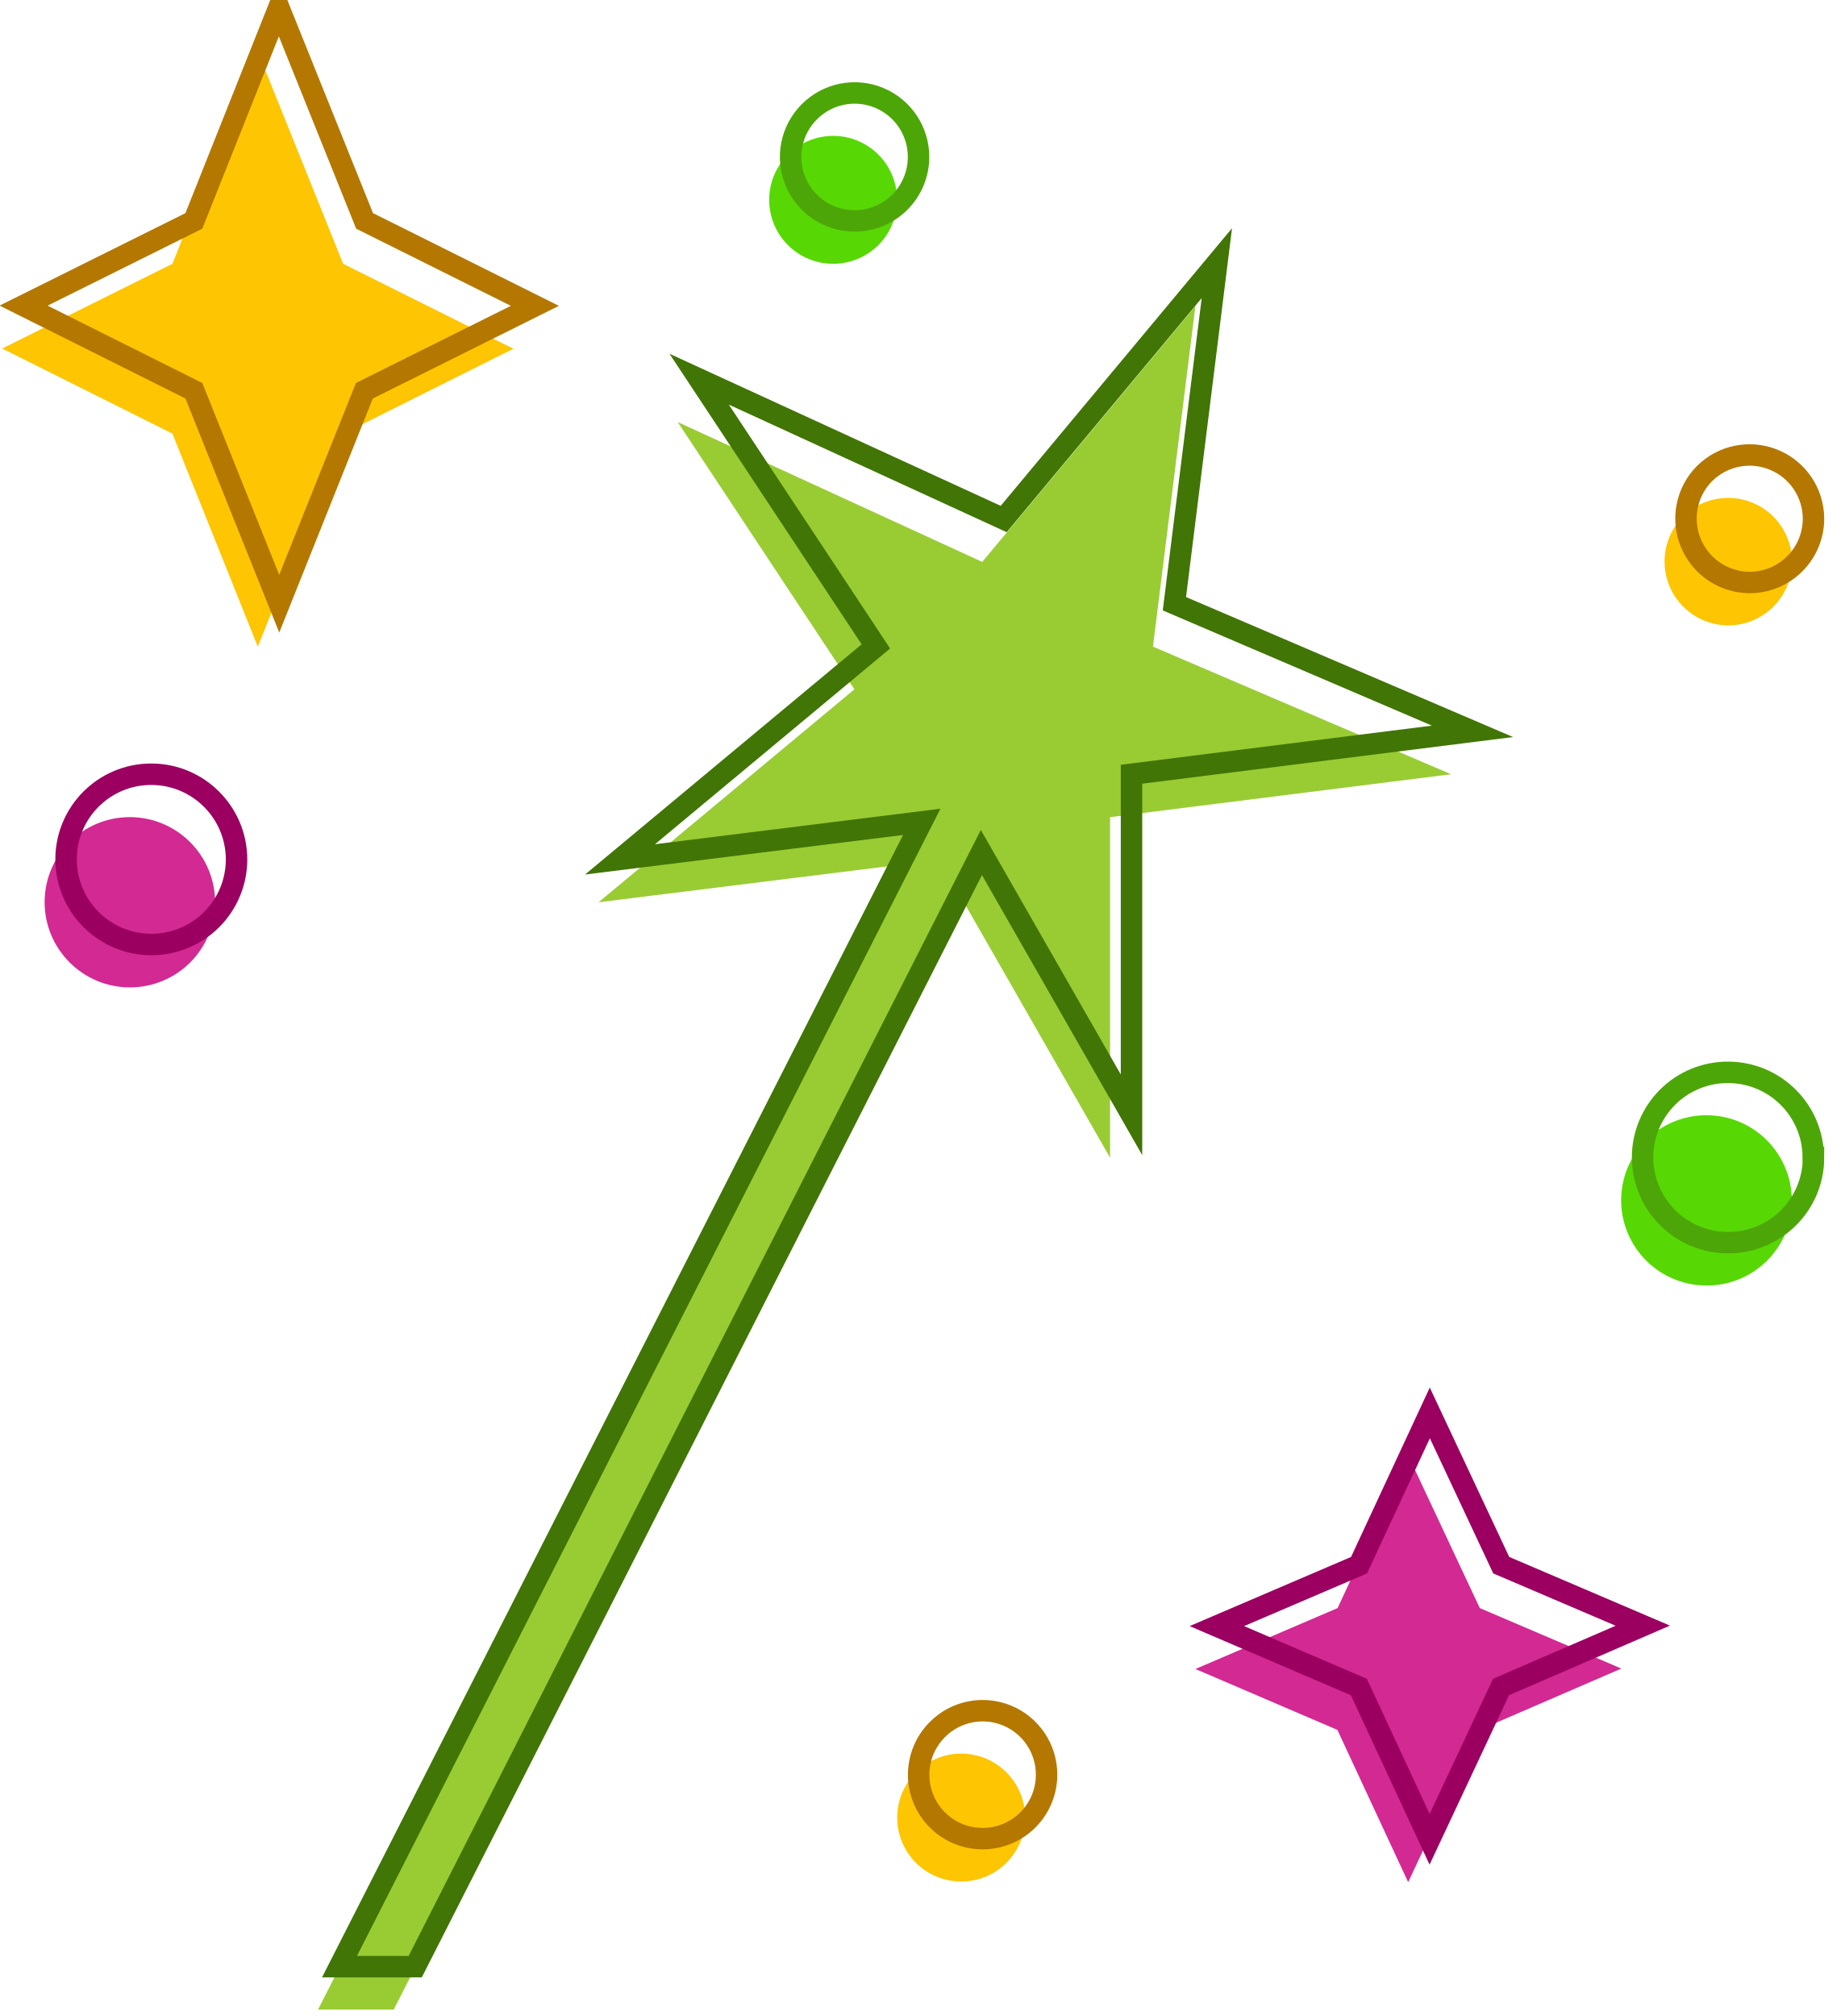
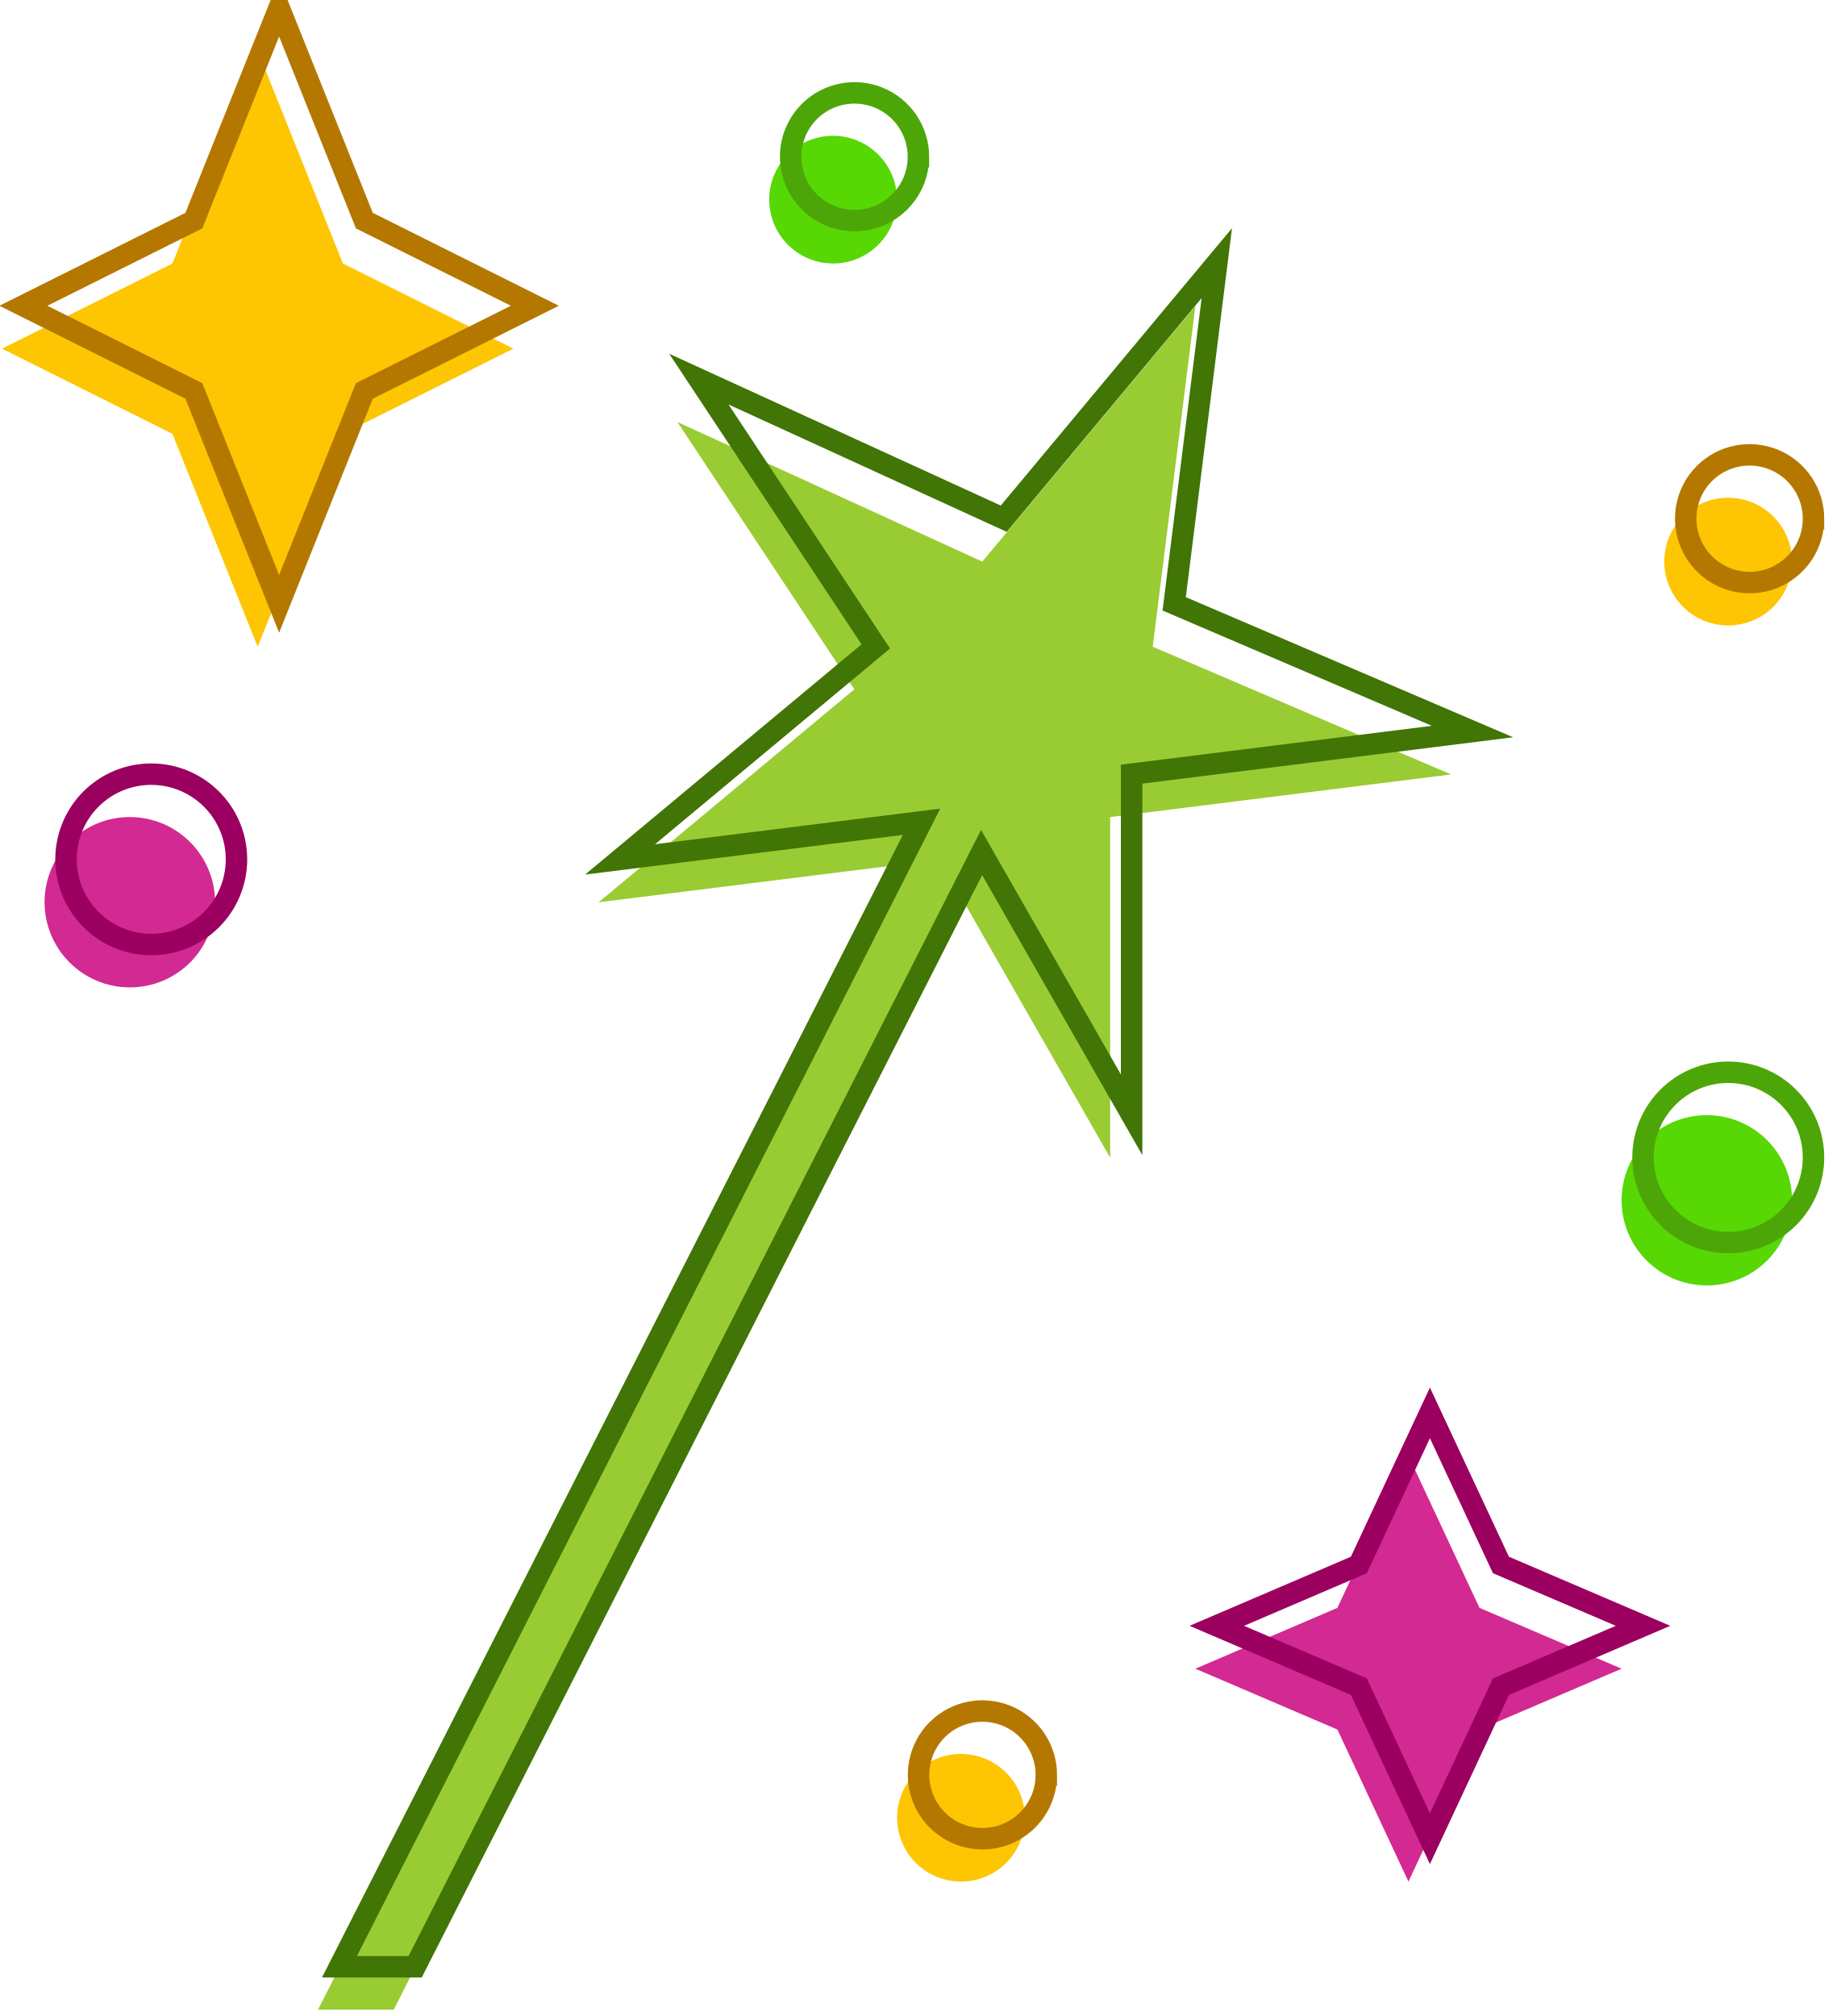
- <svg xmlns="http://www.w3.org/2000/svg" width="86" height="94">
-   <g fill="none">
-     <path fill="#9C3" d="M55.74 14.27L45.8 26.2l-14.2-6.52 8.24 12.46-11.93 9.93 14.07-1.75L14.83 93.7h3.53l26.4-51.95 7 12.23V38.1l15.9-2-13.9-5.95z" />
-     <path fill="#FEC502" d="M23.94 16.26L16 12.3 12 2.35 8.04 12.3.1 16.25l7.94 3.97 3.98 9.93L16 20.23z" />
-     <path fill="#D32992" d="M75.6 77.8L69 74.98l-3.33-7.1-3.3 7.1-6.63 2.84 6.62 2.84 3.3 7.1 3.33-7.1z" />
-     <path fill="#D32992" fill-rule="nonzero" d="M10.03 42.07a3.97 3.97 0 0 1-3.98 3.97 3.98 3.98 0 0 1-3.97-3.97 3.97 3.97 0 0 1 3.97-3.97 3.98 3.98 0 0 1 3.98 3.97z" />
-     <path fill="#57D804" fill-rule="nonzero" d="M83.56 55.97a3.97 3.97 0 0 1-3.97 3.97 3.98 3.98 0 0 1-4-3.97 3.97 3.97 0 0 1 4-3.97 3.98 3.98 0 0 1 3.96 3.97z" />
-     <path fill="#FEC502" fill-rule="nonzero" d="M47.8 84.76a2.98 2.98 0 0 1-3 2.97 2.98 2.98 0 0 1-2.1-5.08 2.98 2.98 0 0 1 5.1 2.1z" />
-     <path fill="#57D804" fill-rule="nonzero" d="M41.83 9.3a2.98 2.98 0 0 1-2.98 3 2.98 2.98 0 0 1-2.1-5.1 2.98 2.98 0 0 1 5.08 2.1z" />
-     <path fill="#FEC502" fill-rule="nonzero" d="M83.56 26.18a2.98 2.98 0 0 1-2.98 2.98 2.98 2.98 0 0 1-2.1-5.08 2.98 2.98 0 0 1 5.08 2.1z" />
-     <path stroke="#417505" d="M56.74 12.27L46.8 24.2l-14.2-6.52 8.24 12.46-11.93 9.93 14.07-1.75L15.83 91.7h3.53l26.4-51.95 7 12.23V36.1l15.9-2-13.9-5.95z" />
-     <path stroke="#B47800" d="M24.94 14.26L17 10.3 13 .35 9.04 10.3 1.1 14.25l7.94 3.97 3.98 9.93 3.97-9.93z" />
-     <path stroke="#9B0060" d="M76.6 75.8L70 72.98l-3.33-7.1-3.3 7.1-6.63 2.84 6.62 2.84 3.3 7.1 3.33-7.1z" />
-     <path fill-rule="nonzero" stroke="#9B0060" d="M11.03 40.07a3.97 3.97 0 0 1-3.98 3.97 3.98 3.98 0 0 1-3.97-3.97 3.97 3.97 0 0 1 3.97-3.97 3.98 3.98 0 0 1 3.98 3.97z" />
-     <path fill-rule="nonzero" stroke="#4DA608" d="M84.56 53.97a3.97 3.97 0 0 1-3.97 3.97 3.98 3.98 0 0 1-4-3.97 3.97 3.97 0 0 1 4-3.97 3.98 3.98 0 0 1 3.96 3.97z" />
-     <path fill-rule="nonzero" stroke="#B47800" d="M48.8 82.76a2.98 2.98 0 0 1-3 2.97 2.98 2.98 0 0 1-2.1-5.08 2.98 2.98 0 0 1 5.1 2.1z" />
-     <path fill-rule="nonzero" stroke="#4DA608" d="M42.83 7.3a2.98 2.98 0 0 1-2.98 3 2.98 2.98 0 0 1-2.1-5.1 2.98 2.98 0 0 1 5.08 2.1z" />
-     <path fill-rule="nonzero" stroke="#B47800" d="M84.56 24.18a2.98 2.98 0 0 1-2.98 2.98 2.98 2.98 0 0 1-2.1-5.08 2.98 2.98 0 0 1 5.08 2.1z" />
+ <svg xmlns="http://www.w3.org/2000/svg" width="86" height="94" viewBox="0 0 86 94">
+   <g fill="none" fill-rule="evenodd">
+     <path fill="#9C3" d="M55.738 14.27l-9.935 11.916-14.217-6.509 8.25 12.464-11.923 9.93 14.057-1.754-27.142 53.387h3.53L44.77 41.75l6.995 12.23V38.096L67.66 36.11l-13.91-5.955z" />
+     <path fill="#FEC502" d="M23.939 16.257l-7.95-3.97-3.974-9.928-3.975 9.927-7.95 3.971 7.95 3.971 3.975 9.928 3.974-9.928z" />
+     <path fill="#D32992" d="M75.611 77.807l-6.625-2.837-3.312-7.091-3.313 7.091-6.624 2.837 6.624 2.836 3.313 7.091 3.312-7.09z" />
+     <path fill="#D32992" fill-rule="nonzero" d="M10.027 42.068a3.969 3.969 0 0 1-3.974 3.971 3.977 3.977 0 0 1-3.975-3.97 3.969 3.969 0 0 1 3.975-3.972 3.977 3.977 0 0 1 3.974 3.971z" />
+     <path fill="#57D804" fill-rule="nonzero" d="M83.56 55.967a3.969 3.969 0 0 1-3.974 3.97 3.977 3.977 0 0 1-3.975-3.97 3.969 3.969 0 0 1 3.975-3.971 3.977 3.977 0 0 1 3.974 3.97z" />
+     <path fill="#FEC502" fill-rule="nonzero" d="M47.788 84.756a2.98 2.98 0 0 1-2.982 2.978A2.98 2.98 0 0 1 42.7 82.65a2.983 2.983 0 0 1 5.089 2.106z" />
+     <path fill="#57D804" fill-rule="nonzero" d="M41.825 9.308a2.98 2.98 0 0 1-2.98 2.978 2.98 2.98 0 0 1-2.109-5.084 2.983 2.983 0 0 1 5.09 2.106z" />
+     <path fill="#FEC502" fill-rule="nonzero" d="M83.56 26.185a2.98 2.98 0 0 1-2.98 2.978 2.98 2.98 0 0 1-2.109-5.084 2.983 2.983 0 0 1 5.09 2.106z" />
+     <path stroke="#417505" d="M56.738 12.27l-9.935 11.916-14.217-6.509 8.25 12.464-11.923 9.93 14.057-1.754-27.142 53.387h3.53L45.77 39.75l6.995 12.23V36.096L68.66 34.11l-13.91-5.955z" />
+     <path stroke="#B47800" d="M24.939 14.257l-7.95-3.97L13.015.358 9.04 10.286l-7.95 3.971 7.95 3.971 3.975 9.928 3.974-9.928z" />
+     <path stroke="#9B0060" d="M76.611 75.807l-6.625-2.837-3.312-7.091-3.313 7.091-6.624 2.837 6.624 2.836 3.313 7.091 3.312-7.09z" />
+     <path fill-rule="nonzero" stroke="#9B0060" d="M11.027 40.068a3.969 3.969 0 0 1-3.974 3.971 3.977 3.977 0 0 1-3.975-3.97 3.969 3.969 0 0 1 3.975-3.972 3.977 3.977 0 0 1 3.974 3.971z" />
+     <path fill-rule="nonzero" stroke="#4DA608" d="M84.56 53.967a3.969 3.969 0 0 1-3.974 3.97 3.977 3.977 0 0 1-3.975-3.97 3.969 3.969 0 0 1 3.975-3.971 3.977 3.977 0 0 1 3.974 3.97z" />
+     <path fill-rule="nonzero" stroke="#B47800" d="M48.788 82.756a2.98 2.98 0 0 1-2.982 2.978A2.98 2.98 0 0 1 43.7 80.65a2.983 2.983 0 0 1 5.089 2.106z" />
+     <path fill-rule="nonzero" stroke="#4DA608" d="M42.825 7.308a2.98 2.98 0 0 1-2.98 2.978 2.98 2.98 0 0 1-2.109-5.084 2.983 2.983 0 0 1 5.09 2.106z" />
+     <path fill-rule="nonzero" stroke="#B47800" d="M84.56 24.185a2.98 2.98 0 0 1-2.98 2.978 2.98 2.98 0 0 1-2.109-5.084 2.983 2.983 0 0 1 5.09 2.106z" />
  </g>
</svg>
